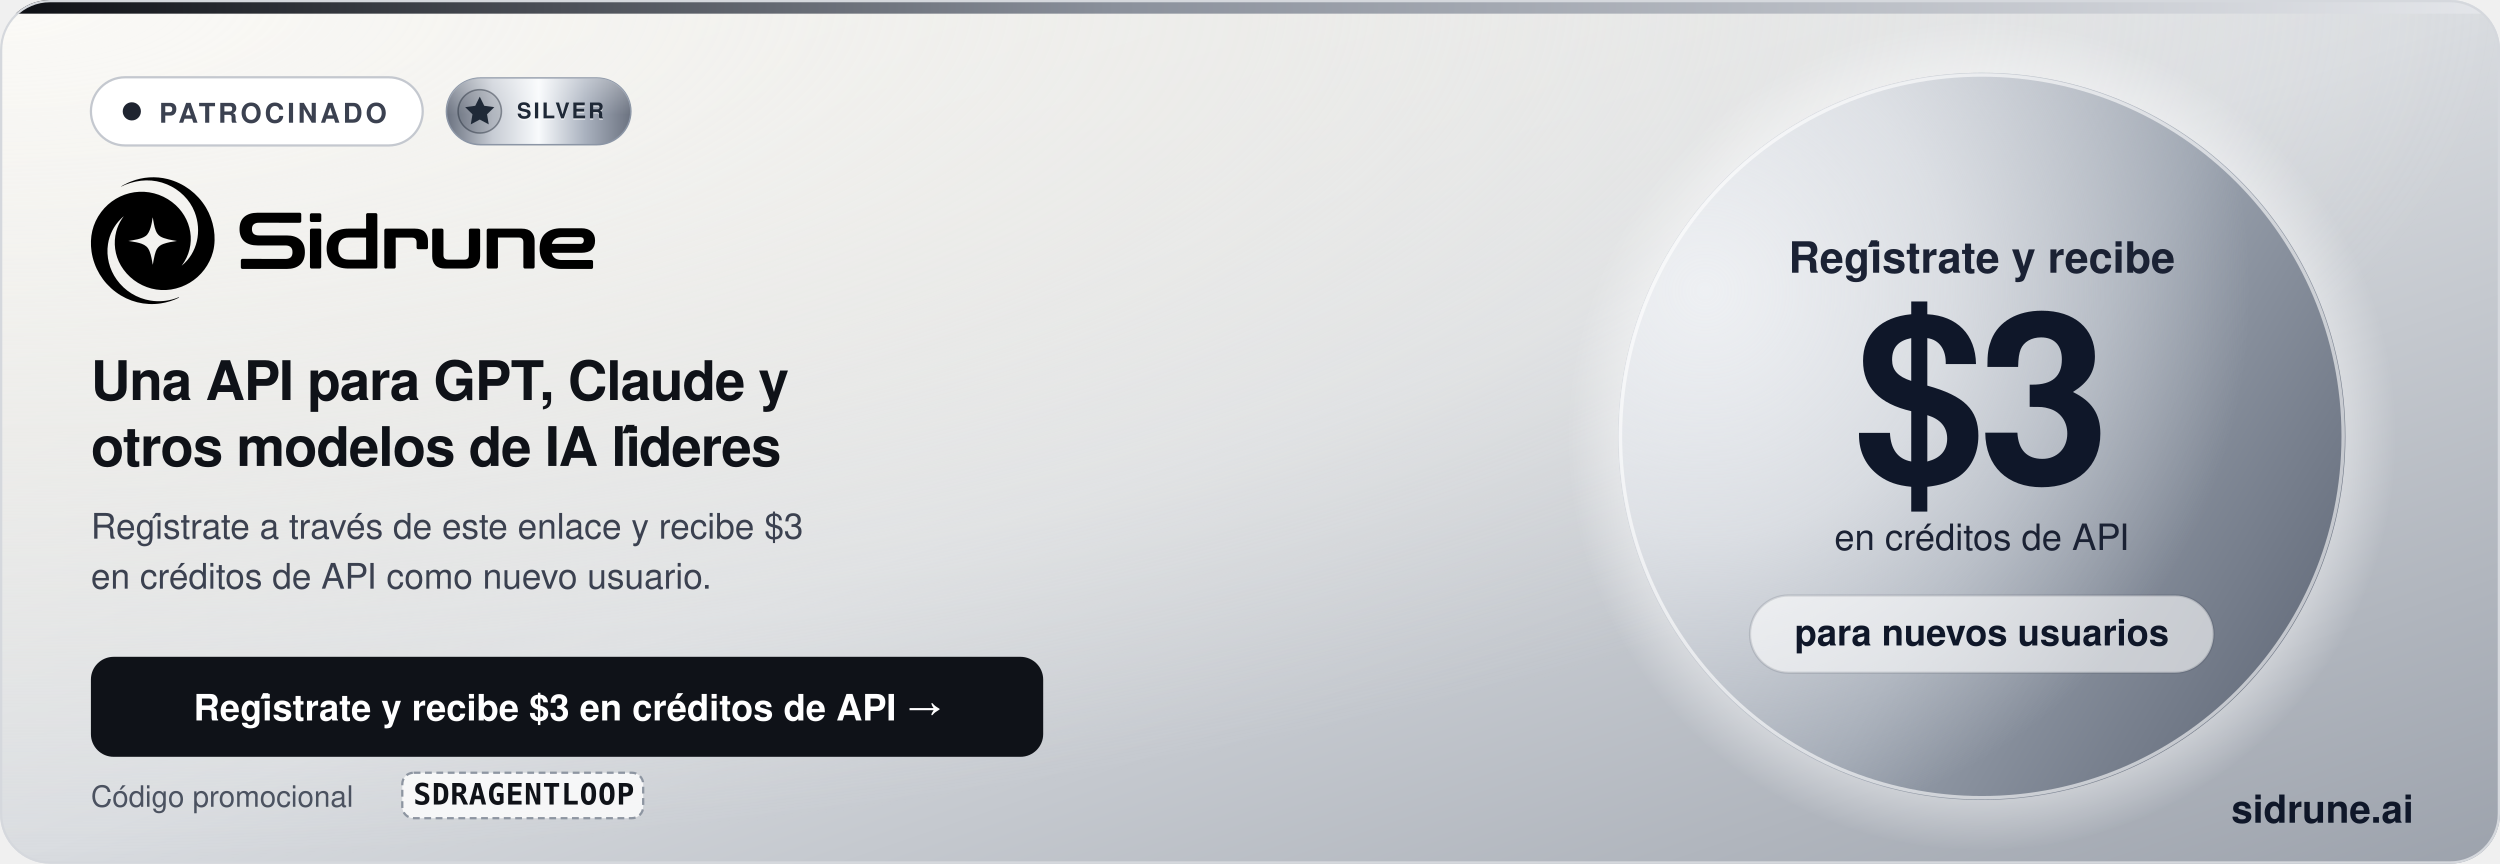
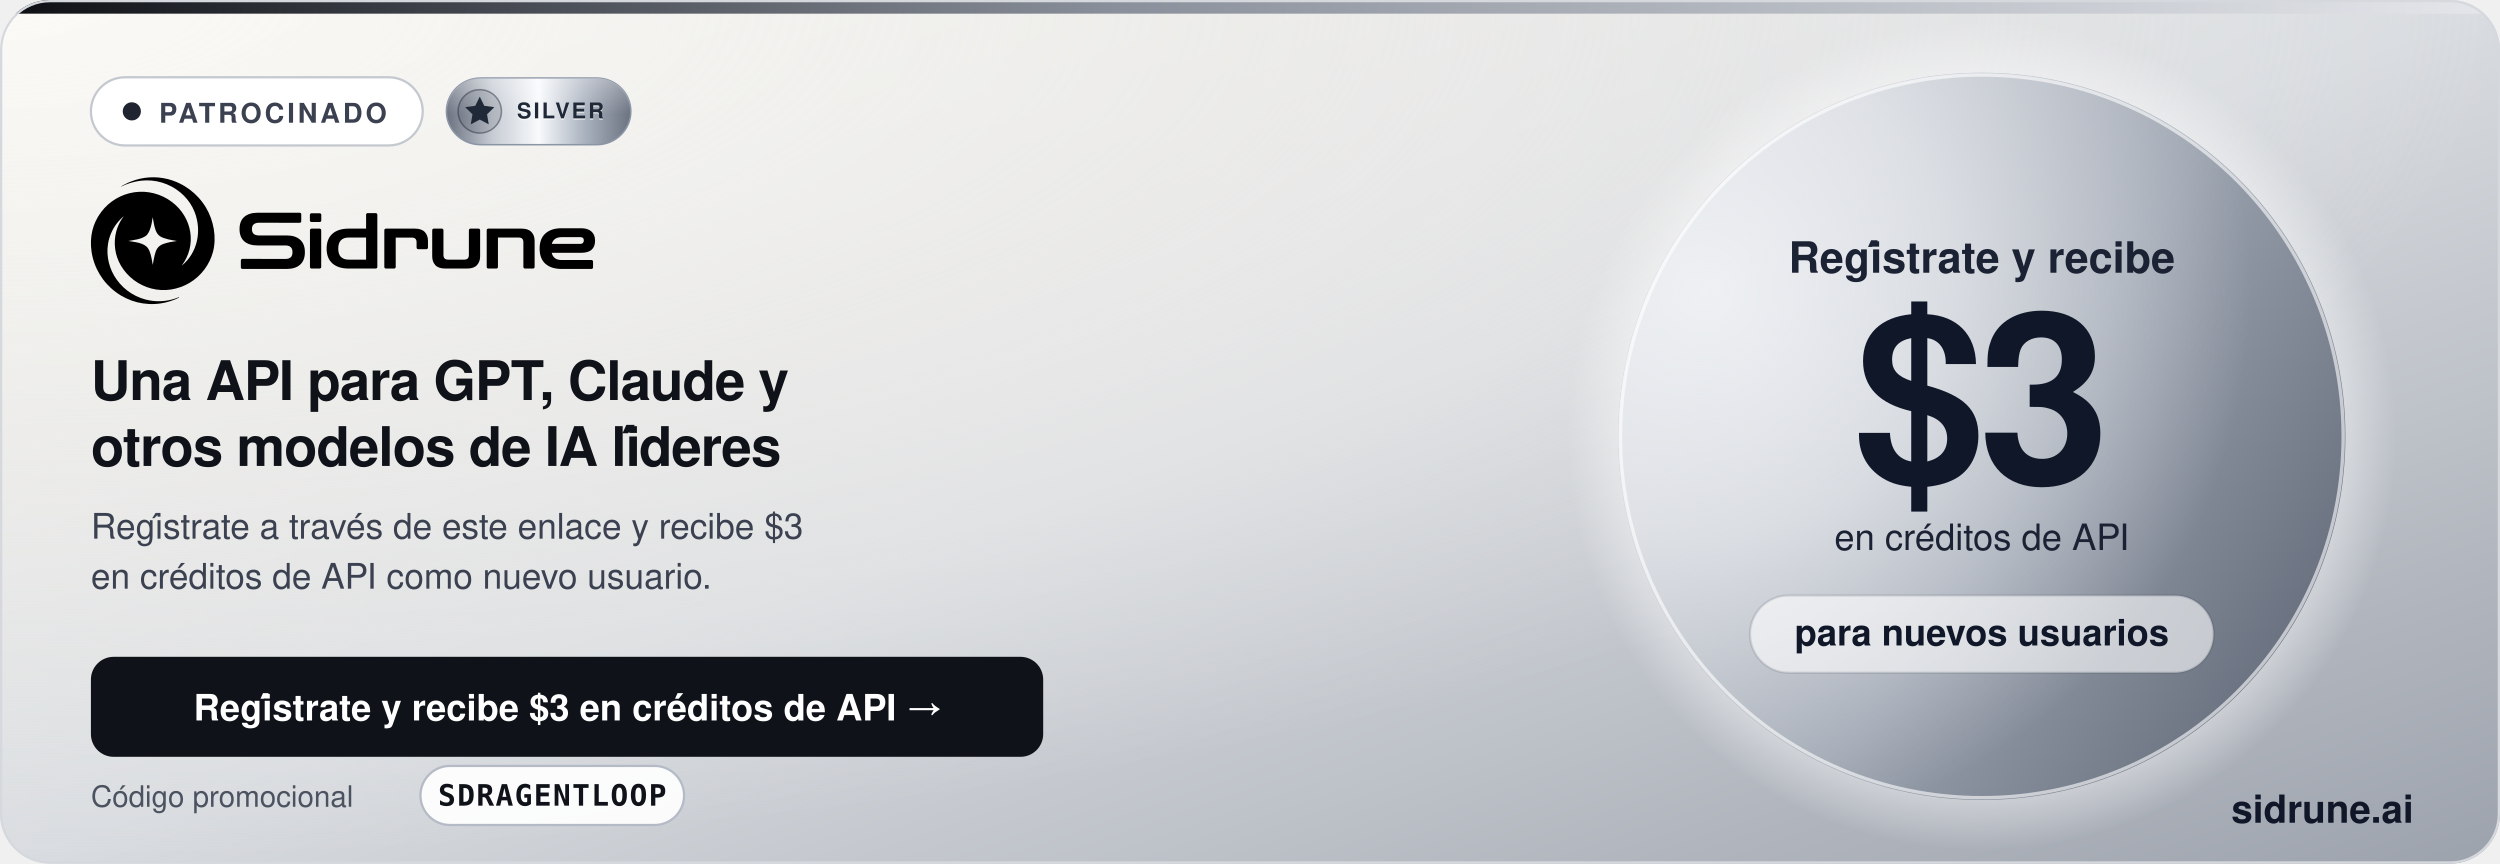
<svg xmlns="http://www.w3.org/2000/svg" width="1100" height="380" viewBox="0 0 1100 380" role="img" aria-label="Sidrune AI (Silver Sponsor): Una API para GPT, Claude y otros modelos de IA líderes. Regístrate y recibe $3 en créditos de API.">
  <defs>
    <linearGradient id="bg" x1="0" y1="0" x2="1" y2="1">
      <stop offset="0" stop-color="#f4f3ef" />
      <stop offset=".5" stop-color="#d9dce0" />
      <stop offset="1" stop-color="#9ca2ac" />
    </linearGradient>
    <radialGradient id="hl" cx="0" cy="0" r="1" gradientUnits="objectBoundingBox">
      <stop offset="0" stop-color="#fbfaf7" />
      <stop offset=".5" stop-color="#f1f0ec" stop-opacity=".6" />
      <stop offset="1" stop-color="#f1f0ec" stop-opacity="0" />
    </radialGradient>
    <linearGradient id="stripe" x1="0" y1="0" x2="1" y2="0">
      <stop offset="0" stop-color="#0b0d12" />
      <stop offset=".45" stop-color="#8b919c" />
      <stop offset="1" stop-color="#e5e7eb" />
    </linearGradient>
    <radialGradient id="orbHl" cx=".12" cy=".3" r=".75">
      <stop offset="0" stop-color="#eef0f3" />
      <stop offset=".45" stop-color="#eef0f3" stop-opacity=".7" />
      <stop offset="1" stop-color="#eef0f3" stop-opacity="0" />
    </radialGradient>
    <linearGradient id="orb" x1="0" y1=".2" x2="1" y2=".8">
      <stop offset="0" stop-color="#c9cdd4" />
      <stop offset=".55" stop-color="#9aa2ae" />
      <stop offset="1" stop-color="#626a79" />
    </linearGradient>
    <radialGradient id="orbGlow" cx=".5" cy=".5" r=".5">
      <stop offset=".88" stop-color="#ffffff" stop-opacity=".35" />
      <stop offset="1" stop-color="#ffffff" stop-opacity="0" />
    </radialGradient>
    <clipPath id="card">
      <rect width="1100" height="380" rx="22" />
    </clipPath>
  </defs>
  <g clip-path="url(#card)">
    <rect width="1100" height="380" fill="url(#bg)" />
    <rect width="1100" height="380" fill="url(#hl)" />
    <rect width="1100" height="6" fill="url(#stripe)" />
    <rect x=".5" y=".5" width="1099" height="379" rx="21.5" fill="none" stroke="#d5d8dd" />
  </g>
  <rect x="40" y="34" width="146" height="30" rx="15" fill="#ffffff" stroke="#c4c8cf" />
  <circle cx="58" cy="49" r="4" fill="#1f2430" />
  <text x="70" y="54" font-family="-apple-system, BlinkMacSystemFont, 'Segoe UI', Helvetica, Arial, sans-serif" font-size="12" font-weight="700" letter-spacing="1.3" fill="#3b4150">PATROCINADO</text>
  <svg x="196" y="34" width="82" height="30" viewBox="0 0 120 44">
    <defs>
      <linearGradient id="bm" x1="0" y1="0" x2="1" y2="0">
        <stop offset="0.00" stop-color="#6b7280" />
        <stop offset="0.25" stop-color="#c7ccd4" />
        <stop offset="0.50" stop-color="#f8fafc" />
        <stop offset="0.75" stop-color="#aab2bf" />
        <stop offset="1.00" stop-color="#6b7280" />
      </linearGradient>
      <linearGradient id="bs" x1="0" y1="0" x2="0" y2="1">
        <stop offset="0" stop-color="#fff" stop-opacity=".32" />
        <stop offset=".55" stop-color="#fff" stop-opacity="0" />
      </linearGradient>
    </defs>
    <rect x=".5" y=".5" width="119" height="43" rx="22" fill="url(#bm)" stroke="#8b95a5" />
    <rect x=".5" y=".5" width="119" height="43" rx="22" fill="url(#bs)" />
    <circle cx="22" cy="22" r="14" fill="#1f2937" fill-opacity=".14" stroke="#1f2937" stroke-opacity=".45" />
    <path d="M22 12.5l2.9 5.9 6.5.9-4.7 4.6 1.1 6.5L22 27.3l-5.8 3.1 1.1-6.5-4.7-4.6 6.5-.9z" fill="#1f2937" />
    <text x="46" y="27.5" text-anchor="start" font-family="-apple-system, BlinkMacSystemFont, 'Segoe UI', Helvetica, Arial, sans-serif" font-size="14" font-weight="800" letter-spacing="1.4" fill="#ffffff" fill-opacity=".55">SILVER</text>
    <text x="46" y="26.5" text-anchor="start" font-family="-apple-system, BlinkMacSystemFont, 'Segoe UI', Helvetica, Arial, sans-serif" font-size="14" font-weight="800" letter-spacing="1.4" fill="#1f2937">SILVER</text>
  </svg>
  <svg x="40" y="78" width="222" height="56" viewBox="0 0 555 140" fill="none">
    <path d="M166.677 100.837C165.714 100.837 164.933 100.056 164.933 99.093V91.495C164.933 90.531 165.716 89.75 166.68 89.752L213.976 89.834C216.478 89.834 218.383 89.265 219.691 88.128C221.055 86.934 221.738 85.029 221.738 82.413C221.738 79.798 221.055 77.921 219.691 76.784C218.383 75.59 216.478 74.993 213.976 74.993H183.442C177.13 74.993 172.212 73.486 168.686 70.473C165.218 67.402 163.483 62.91 163.483 56.997C163.483 51.083 165.218 46.619 168.686 43.606C172.212 40.535 177.13 39 183.442 39H229.632C230.595 39 231.376 39.781 231.376 40.744V48.341C231.376 49.305 230.593 50.087 229.629 50.085L184.892 50.003C182.447 50.003 180.542 50.571 179.177 51.709C177.812 52.789 177.13 54.551 177.13 56.997C177.13 59.442 177.812 61.233 179.177 62.37C180.542 63.45 182.447 63.99 184.892 63.99H215.426C221.738 63.99 226.628 65.554 230.096 68.682C233.622 71.752 235.384 76.329 235.384 82.413C235.384 88.441 233.622 93.018 230.096 96.145C226.628 99.273 221.738 100.837 215.426 100.837H166.677Z" fill="black" />
    <path d="M242.699 100.41C241.736 100.41 240.956 99.629 240.956 98.666V58.228C240.956 57.266 241.736 56.485 242.699 56.485H251.579C252.542 56.485 253.323 57.266 253.323 58.228V98.666C253.323 99.629 252.542 100.41 251.579 100.41H242.699ZM242.614 49.235C241.651 49.235 240.87 48.454 240.87 47.491V41.341C240.87 40.378 241.651 39.597 242.614 39.597H251.665C252.628 39.597 253.408 40.378 253.408 41.341V47.491C253.408 48.454 252.628 49.235 251.665 49.235H242.614Z" fill="black" />
    <path d="M315.064 98.666C315.064 99.629 314.284 100.41 313.321 100.41H302.697V41.17C302.697 40.207 303.478 39.426 304.441 39.426H313.321C314.284 39.426 315.064 40.207 315.064 41.17V98.666ZM312.932 100.41H283.506C275.887 100.41 269.945 98.534 265.68 94.781C261.416 91.028 259.283 85.598 259.283 78.49C259.283 71.326 261.416 65.867 265.68 62.114C269.945 58.361 275.887 56.485 283.506 56.485H312.079V66.293H283.506C279.81 66.293 276.967 67.317 274.977 69.364C273.044 71.354 272.077 74.396 272.077 78.49C272.077 82.527 273.044 85.569 274.977 87.616C276.967 89.606 279.81 90.602 283.506 90.602H312.932V100.41Z" fill="black" />
    <path d="M324.496 100.41C323.533 100.41 322.753 99.629 322.753 98.666V58.228C322.753 57.266 323.533 56.485 324.496 56.485H356.358C361.304 56.485 364.944 57.736 367.275 60.238C369.606 62.683 370.772 65.924 370.772 69.961V77.344C370.772 78.306 369.991 79.087 369.028 79.087H359.978C359.015 79.087 358.234 78.306 358.234 77.344V71.496C358.234 68.085 356.528 66.379 353.116 66.379H335.29V98.666C335.29 99.629 334.51 100.41 333.547 100.41H324.496Z" fill="black" />
    <path d="M389.841 100.41C384.837 100.41 381.17 99.159 378.839 96.657C376.564 94.155 375.427 90.914 375.427 86.934V58.228C375.427 57.266 376.208 56.485 377.171 56.485H386.051C387.014 56.485 387.794 57.266 387.794 58.228V85.484C387.794 88.896 389.5 90.602 392.912 90.602H410.652C414.064 90.602 415.77 88.896 415.77 85.484V58.228C415.77 57.266 416.551 56.485 417.514 56.485H426.394C427.357 56.485 428.137 57.266 428.137 58.228V86.934C428.137 90.914 426.972 94.155 424.64 96.657C422.366 99.159 418.727 100.41 413.723 100.41H389.841Z" fill="black" />
    <path d="M437.111 100.41C436.148 100.41 435.368 99.629 435.368 98.666V58.228C435.368 57.266 436.148 56.485 437.111 56.485H473.664C478.668 56.485 482.307 57.736 484.581 60.238C486.913 62.683 488.078 65.924 488.078 69.961V98.666C488.078 99.629 487.298 100.41 486.335 100.41H477.455C476.492 100.41 475.711 99.629 475.711 98.666V71.411C475.711 67.999 474.005 66.293 470.593 66.293H447.735V98.666C447.735 99.629 446.954 100.41 445.991 100.41H437.111Z" fill="black" />
    <path d="M517.816 100.837C510.196 100.837 504.254 98.96 499.99 95.207C495.725 91.398 493.593 85.825 493.593 78.49C493.593 71.098 495.725 65.526 499.99 61.773C504.254 57.963 510.196 56.058 517.816 56.058H539.139C544.142 56.058 547.952 57.252 550.568 59.641C553.24 61.972 554.576 65.327 554.576 69.705C554.576 78.632 549.431 83.096 539.139 83.096H506.898C508.092 88.384 511.732 91.028 517.816 91.028H550.615C551.578 91.028 552.359 91.809 552.359 92.772V99.093C552.359 100.056 551.578 100.837 550.615 100.837H517.816ZM517.816 65.867C511.959 65.867 508.348 68.34 506.984 73.287H538.542C539.679 73.287 540.56 72.946 541.186 72.264C541.868 71.582 542.209 70.643 542.209 69.449C542.209 67.061 540.987 65.867 538.542 65.867H517.816Z" fill="black" />
    <path d="M44.235 4.62C57.028 -0.439 71.083 -1.37 84.431 1.959C102.102 6.455 117.272 17.769 126.62 33.424C134.978 47.528 138.457 65.863 134.342 81.855C130.526 96.213 121.258 108.516 108.509 116.146C95.806 123.62 80.882 126.1 66.54 122.379C52.503 118.74 40.467 109.71 33.048 97.25C26.378 85.884 24.518 72.327 27.88 59.584C29.178 54.732 31.242 50.118 33.993 45.916C34.731 44.782 35.467 43.866 36.214 42.792C35.207 43.522 33.599 45.121 32.666 46.041C25.255 53.469 20.397 63.061 18.795 73.431C16.612 87.065 20.342 101.499 28.415 112.644C37.254 124.995 50.679 133.285 65.682 135.653C74.662 137.077 83.854 136.328 92.486 133.47C93.365 133.172 95.763 132.362 96.456 131.989C96.933 132.112 96.806 132.004 97.019 132.348C91.26 135.385 83.354 137.791 76.921 138.736C59.442 141.385 41.63 136.914 27.473 126.325C12.951 115.619 3.306 99.556 0.684 81.705C-1.565 66.004 1.674 51.04 11.267 38.264C20.077 26.48 33.185 18.653 47.737 16.483C62.406 14.368 77.311 18.219 89.12 27.175C111.458 44.057 116.927 74.736 99.793 97.321C117.364 83.149 122.142 59.018 114.144 38.348C108.756 24.424 97.499 13.624 83.816 7.87C68.723 1.524 52.871 2.234 37.835 8.202C36.673 8.834 34.601 9.749 33.371 10.282L33.203 10.144C34.126 9.347 36.995 7.82 37.875 7.471C39.544 6.475 42.38 5.353 44.235 4.62ZM67.894 44.065C67.176 49.953 65.386 60.824 60.353 64.501C55.298 68.195 47.264 68.949 41.227 70.067C48.218 71.333 58.62 71.916 62.842 78.202C65.392 81.998 66.472 87.689 67.296 92.138C67.441 92.918 67.81 95.783 68.014 96.31C68.294 95.761 68.704 92.575 68.847 91.769C69.222 89.679 69.659 87.602 70.16 85.539C71.579 79.728 73.544 75.638 79.586 73.379C83.966 71.742 89.967 70.69 94.641 70.088C89.253 69.155 80.571 67.888 76.079 64.905C74.935 64.147 73.944 63.179 73.157 62.054C70.309 58.051 69.553 52.355 68.647 47.644C68.542 47.099 68.192 44.35 67.894 44.065ZM33.197 10.339C33.114 10.359 33.17 10.352 33.028 10.311C33.061 10.274 33.101 10.236 33.147 10.194L33.197 10.339ZM33.203 10.144C33.183 10.161 33.165 10.178 33.147 10.194L33.134 10.157L33.171 10.118L33.203 10.144Z" fill="black" />
  </svg>
  <text x="40" y="176" font-family="-apple-system, BlinkMacSystemFont, 'Segoe UI', Helvetica, Arial, sans-serif" font-size="24" font-weight="800" letter-spacing="-0.4" fill="#0f1218">Una API para GPT, Claude y</text>
  <text x="40" y="205" font-family="-apple-system, BlinkMacSystemFont, 'Segoe UI', Helvetica, Arial, sans-serif" font-size="24" font-weight="800" letter-spacing="-0.4" fill="#0f1218">otros modelos de IA líderes</text>
  <text x="40" y="237" font-family="-apple-system, BlinkMacSystemFont, 'Segoe UI', Helvetica, Arial, sans-serif" font-size="15.5" fill="#3b4150">Regístrate a través de este enlace y recibe $3</text>
  <text x="40" y="259" font-family="-apple-system, BlinkMacSystemFont, 'Segoe UI', Helvetica, Arial, sans-serif" font-size="15.5" fill="#3b4150">en créditos de API como nuevo usuario.</text>
  <rect x="40" y="289" width="419" height="44" rx="10" fill="#0f1218" />
  <text x="250" y="317" text-anchor="middle" font-family="-apple-system, BlinkMacSystemFont, 'Segoe UI', Helvetica, Arial, sans-serif" font-size="16" font-weight="800" fill="#ffffff">Regístrate y recibe $3 en créditos de API →</text>
  <text x="40" y="355" font-family="-apple-system, BlinkMacSystemFont, 'Segoe UI', Helvetica, Arial, sans-serif" font-size="13" fill="#4b5260">Código promocional</text>
-   <rect x="177" y="340" width="106" height="20" rx="5" fill="#ffffff" fill-opacity=".8" stroke="#8d95a1" stroke-width="1" stroke-dasharray="3 2" />
-   <text x="230.5" y="354" text-anchor="middle" font-family="'SF Mono', ui-monospace, Menlo, Consolas, monospace" font-size="13" font-weight="800" letter-spacing=".3" fill="#0f1218">SDRAGENTLOOP</text>
+   <rect x="185" y="337" width="116" height="26" rx="13" fill="#ffffff" fill-opacity=".92" stroke="#b4bbc6" stroke-width="1" />
+   <text x="243" y="354.5" text-anchor="middle" font-family="'SF Mono', ui-monospace, Menlo, Consolas, monospace" font-size="13" font-weight="800" letter-spacing=".6" fill="#0f1218">SDRAGENTLOOP</text>
  <circle cx="872" cy="192" r="182" fill="url(#orbGlow)" />
  <circle cx="872" cy="192" r="160" fill="url(#orb)" />
  <circle cx="872" cy="192" r="160" fill="url(#orbHl)" />
  <circle cx="872" cy="192" r="159" fill="none" stroke="#ffffff" stroke-opacity=".6" stroke-width="1.5" />
  <text x="872" y="120" text-anchor="middle" font-family="-apple-system, BlinkMacSystemFont, 'Segoe UI', Helvetica, Arial, sans-serif" font-size="19.0" font-weight="600" fill="#1b2234">Regístrate y recibe</text>
  <text x="872" y="212" text-anchor="middle" font-family="-apple-system, BlinkMacSystemFont, 'Segoe UI', Helvetica, Arial, sans-serif" font-size="104" font-weight="800" letter-spacing="-3" fill="#0f1729">$3</text>
  <text x="872" y="242" text-anchor="middle" font-family="-apple-system, BlinkMacSystemFont, 'Segoe UI', Helvetica, Arial, sans-serif" font-size="16" fill="#1b2234">en créditos de API</text>
  <rect x="770" y="262" width="204" height="34" rx="17" fill="#ffffff" fill-opacity=".6" stroke="#0f1729" stroke-opacity=".12" />
  <text x="872" y="284" text-anchor="middle" font-family="-apple-system, BlinkMacSystemFont, 'Segoe UI', Helvetica, Arial, sans-serif" font-size="16" font-weight="700" fill="#0f1729">para nuevos usuarios</text>
  <text x="1062" y="362" text-anchor="end" font-family="-apple-system, BlinkMacSystemFont, 'Segoe UI', Helvetica, Arial, sans-serif" font-size="17" font-weight="800" fill="#0f1729">sidrune.ai</text>
</svg>
